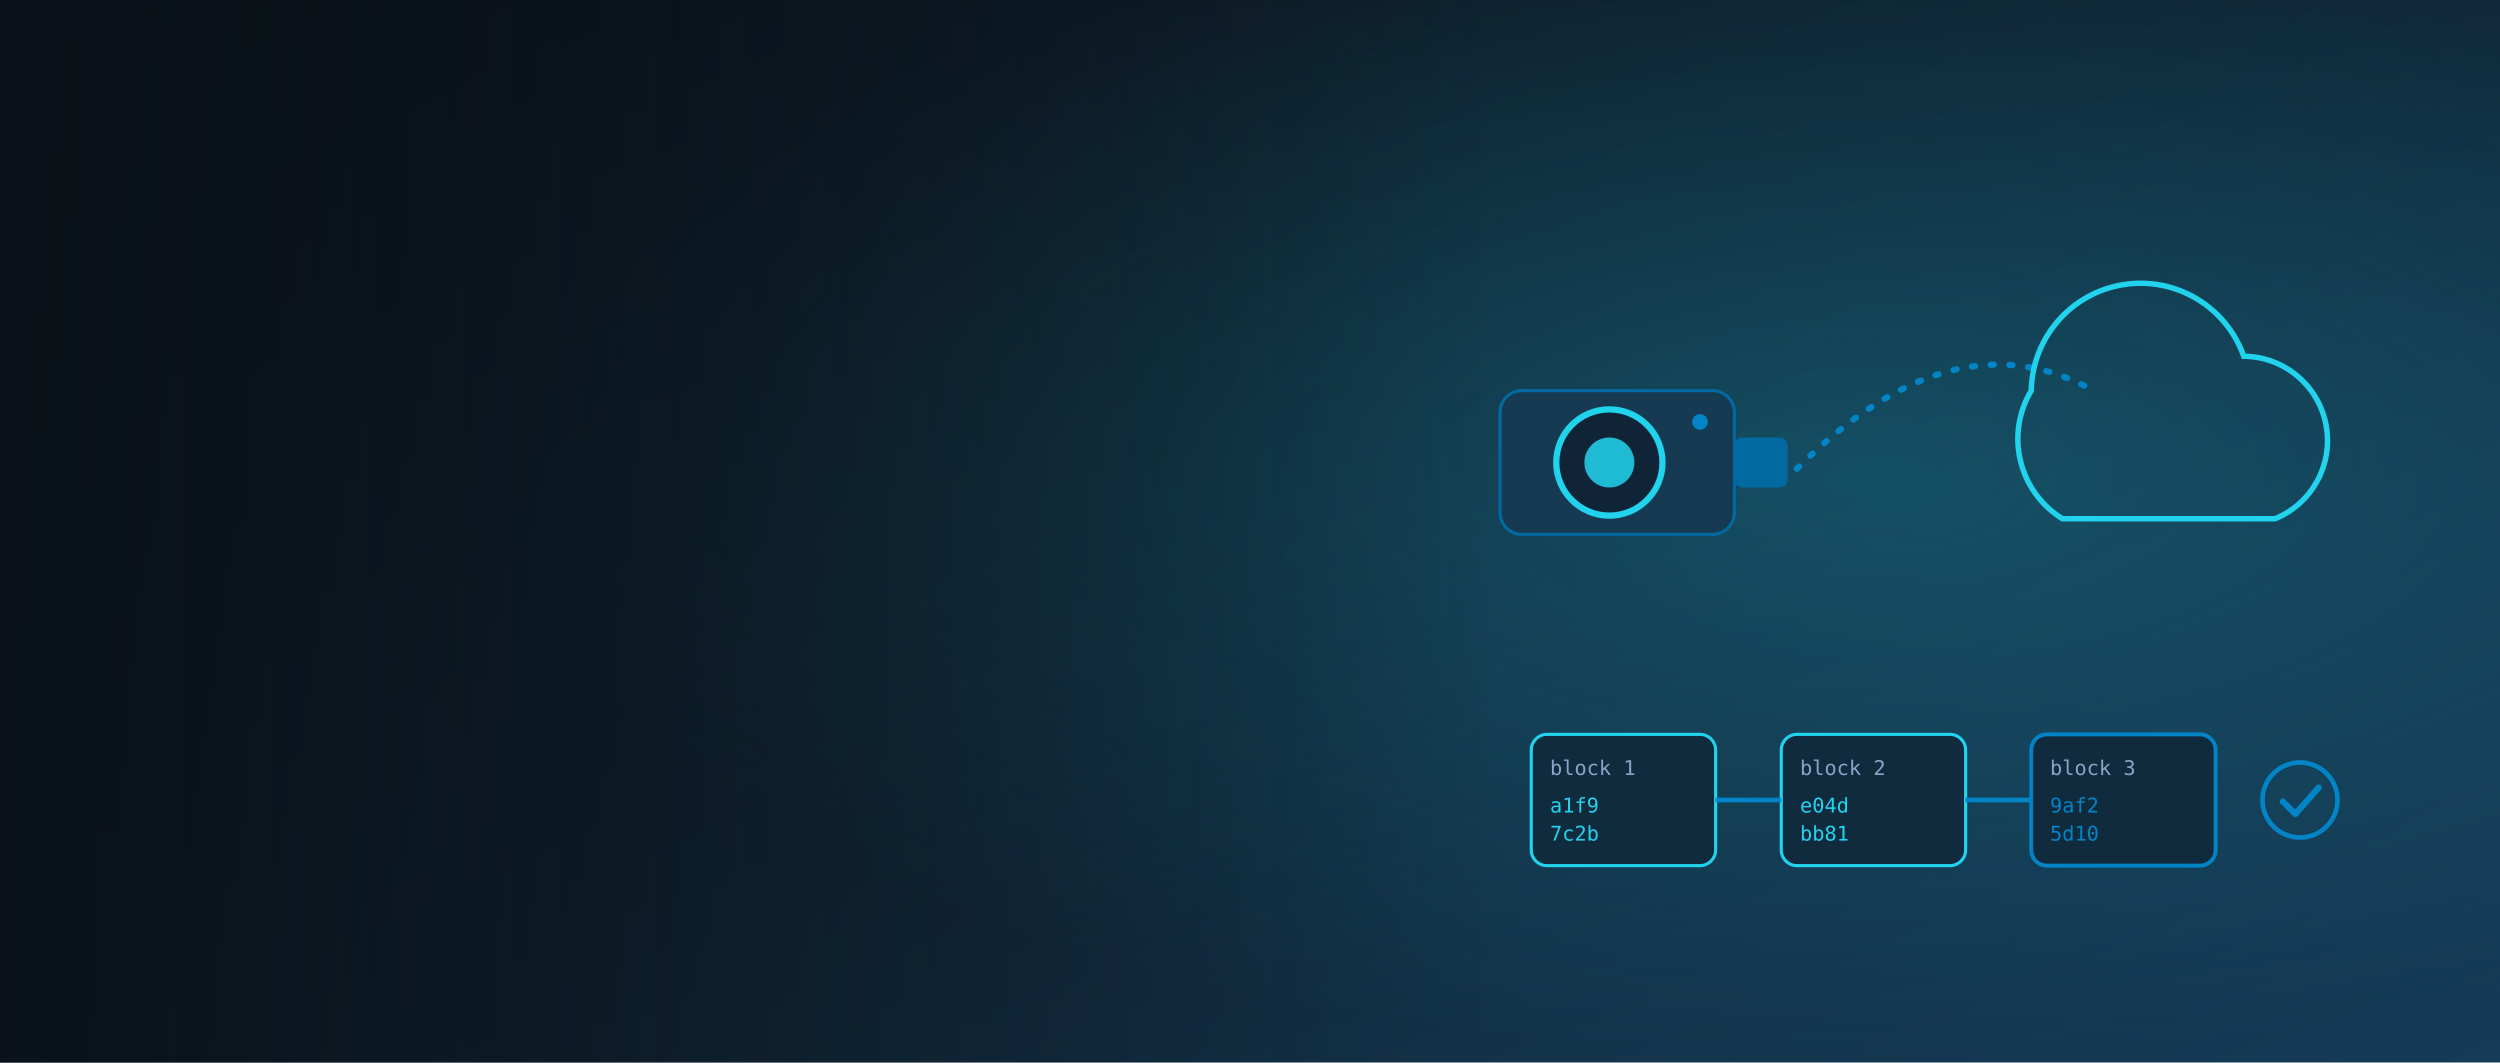
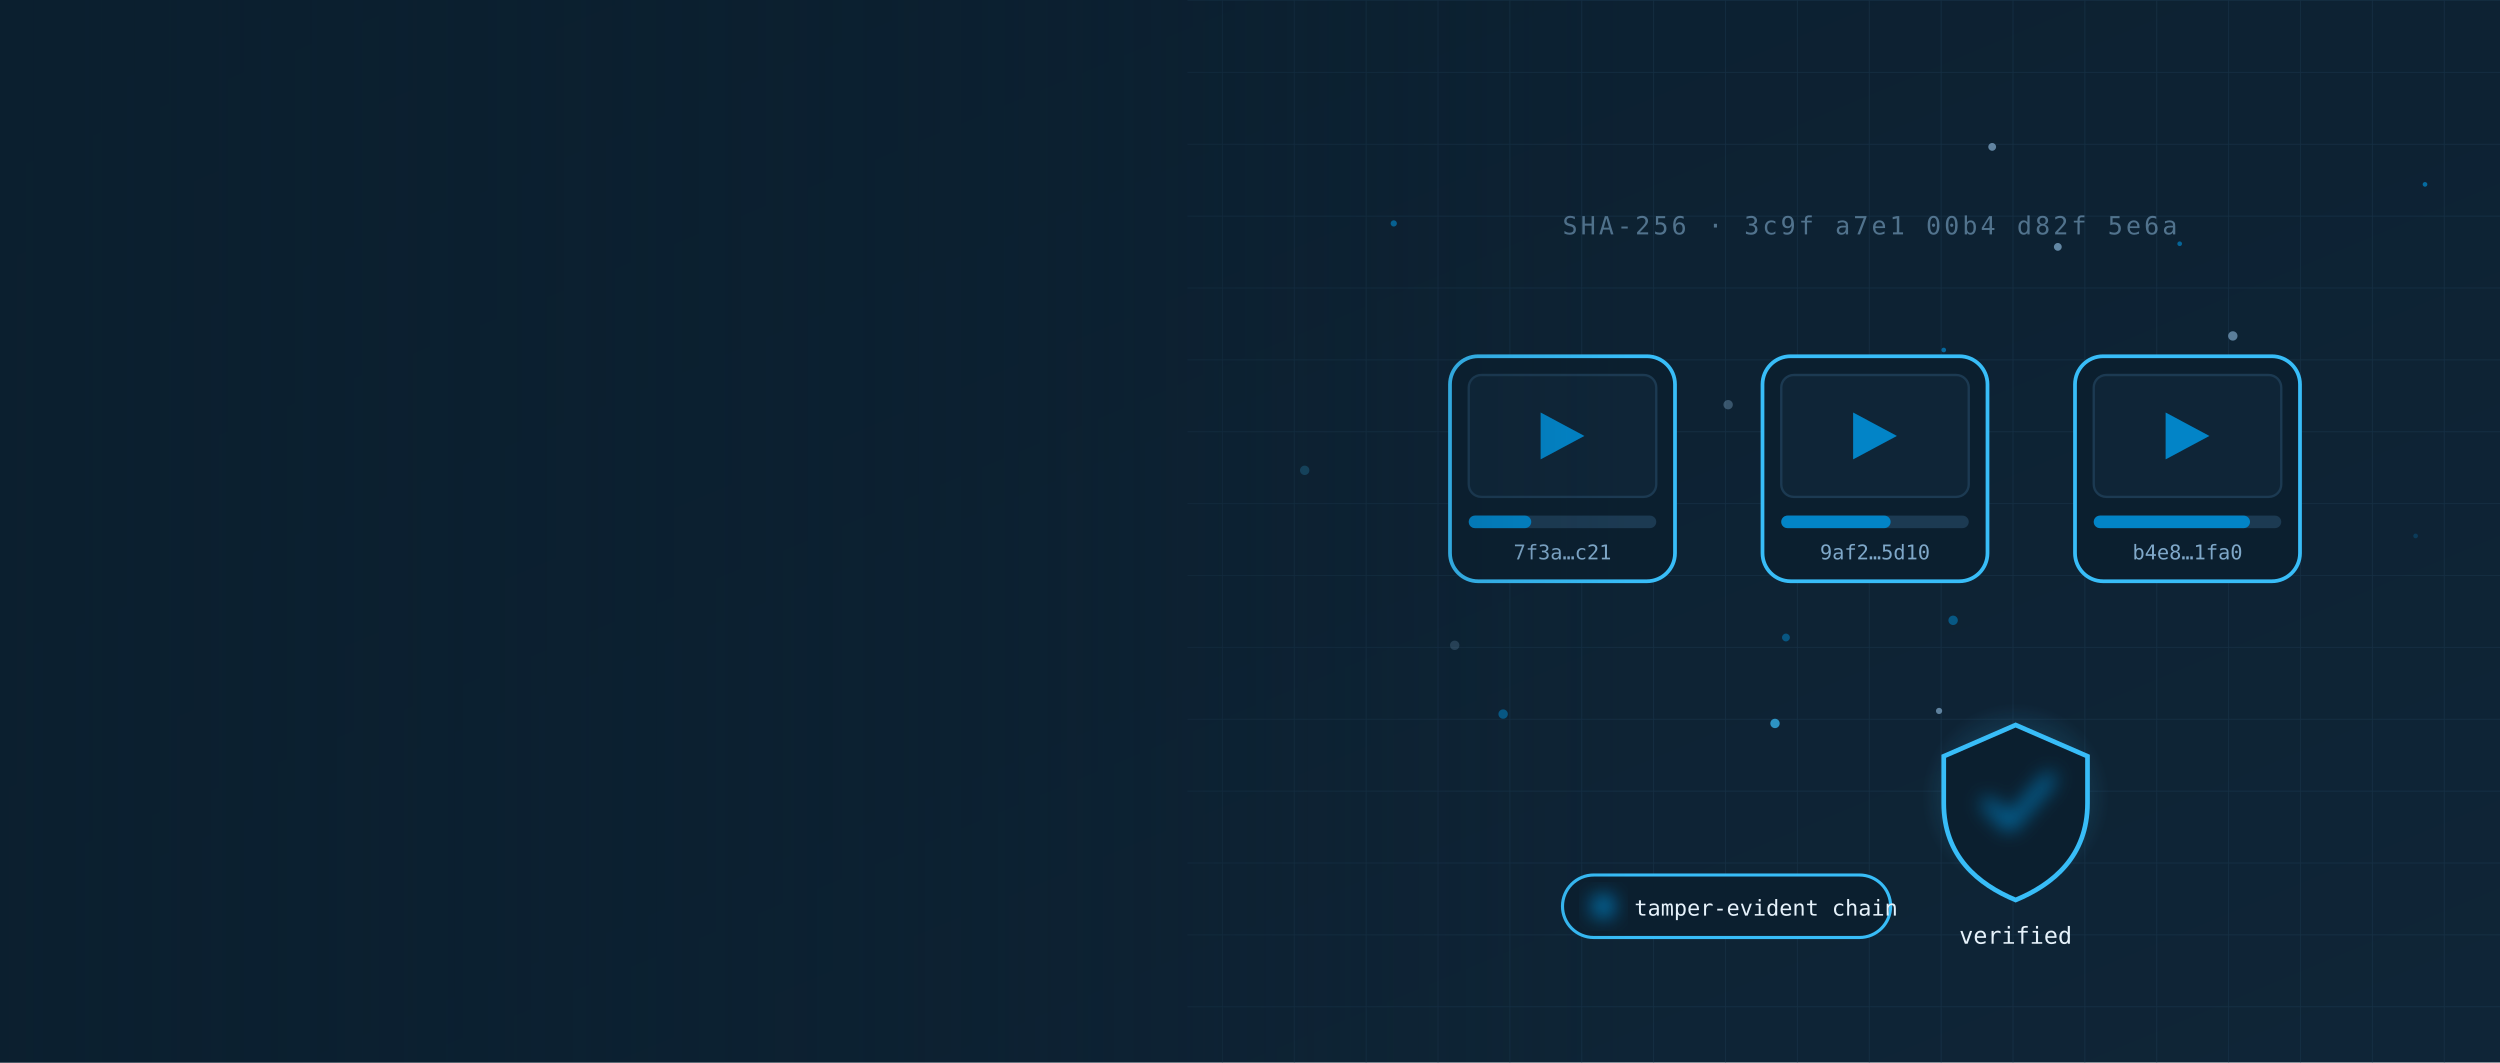
- <svg xmlns="http://www.w3.org/2000/svg" viewBox="0 0 1600 680" width="1600" height="680" role="img" aria-label="CloudBridge">
+ <svg xmlns="http://www.w3.org/2000/svg" viewBox="0 0 1600 680" width="1600" height="680" role="img" aria-label="CloudBridge — verifiable cloud video with SHA-256 hash chain">
  <defs>
    <linearGradient id="bg3" x1="0" y1="0" x2="1" y2="1">
-       <stop offset="0" stop-color="#0A1118" />
-       <stop offset="1" stop-color="#153b57" />
+       <stop offset="0" stop-color="#0B1F2F" />
+       <stop offset="1" stop-color="#0F2537" />
    </linearGradient>
    <linearGradient id="scrim3" x1="0" y1="0" x2="1" y2="0">
-       <stop offset="0" stop-color="#0A1118" stop-opacity="0.96" />
-       <stop offset="0.5" stop-color="#0A1118" stop-opacity="0.5" />
-       <stop offset="1" stop-color="#0A1118" stop-opacity="0" />
+       <stop offset="0" stop-color="#0B1F2F" stop-opacity="0.97" />
+       <stop offset="0.55" stop-color="#0B1F2F" stop-opacity="0.55" />
+       <stop offset="1" stop-color="#0B1F2F" stop-opacity="0" />
    </linearGradient>
-     <radialGradient id="glow3" cx="0.75" cy="0.45" r="0.55">
-       <stop offset="0" stop-color="#22D3EE" stop-opacity="0.22" />
-       <stop offset="1" stop-color="#22D3EE" stop-opacity="0" />
+     <radialGradient id="halA3" cx="0.5" cy="0.5" r="0.5">
+       <stop offset="0" stop-color="#38BDF8" stop-opacity="0.95" />
+       <stop offset="1" stop-color="#38BDF8" stop-opacity="0" />
    </radialGradient>
+     <radialGradient id="halB3" cx="0.5" cy="0.5" r="0.5">
+       <stop offset="0" stop-color="#0284C7" stop-opacity="0.95" />
+       <stop offset="1" stop-color="#0284C7" stop-opacity="0" />
+     </radialGradient>
+     <linearGradient id="beam3" x1="0" y1="0" x2="1" y2="0">
+       <stop offset="0" stop-color="#0284C7" stop-opacity="0" />
+       <stop offset="1" stop-color="#0284C7" stop-opacity="0.9" />
+     </linearGradient>
+     <filter id="glow3" x="-60%" y="-60%" width="220%" height="220%">
+       <feGaussianBlur stdDeviation="6" />
+     </filter>
+     <pattern id="grid3" width="46" height="46" patternUnits="userSpaceOnUse">
+       <path d="M46 0 H0 V46" fill="none" stroke="#1c3a52" stroke-width="1" opacity="0.5" />
+     </pattern>
  </defs>
  <rect width="1600" height="680" fill="url(#bg3)" />
-   <rect width="1600" height="680" fill="url(#glow3)" />
-   <g transform="translate(960 250)">
-     <rect x="0" y="0" width="150" height="92" rx="14" fill="#163a52" stroke="#0369A1" stroke-width="2" />
-     <circle cx="70" cy="46" r="34" fill="#0F2537" stroke="#22D3EE" stroke-width="4" />
-     <circle cx="70" cy="46" r="16" fill="#22D3EE" opacity="0.85" />
-     <rect x="150" y="30" width="34" height="32" rx="5" fill="#0369A1" />
-     <circle cx="128" cy="20" r="5" fill="#0284C7" />
+   <rect x="760" width="840" height="680" fill="url(#grid3)" />
+   <g>
+     <circle cx="996" cy="364" r="2.5" fill="#7fa8c9" opacity="0.51" />
+     <circle cx="1250" cy="397" r="3" fill="#0284C7" opacity="0.55" />
+     <circle cx="962" cy="457" r="3" fill="#0284C7" opacity="0.60" />
+     <circle cx="931" cy="413" r="3" fill="#7fa8c9" opacity="0.26" />
+     <circle cx="1395" cy="156" r="1.5" fill="#0284C7" opacity="0.68" />
+     <circle cx="1429" cy="215" r="3" fill="#7fa8c9" opacity="0.68" />
+     <circle cx="1136" cy="463" r="3" fill="#38BDF8" opacity="0.73" />
+     <circle cx="892" cy="143" r="2" fill="#0284C7" opacity="0.78" />
+     <circle cx="1143" cy="408" r="2.5" fill="#0284C7" opacity="0.53" />
+     <circle cx="1106" cy="259" r="3" fill="#7fa8c9" opacity="0.38" />
+     <circle cx="1069" cy="564" r="1.5" fill="#0284C7" opacity="0.80" />
+     <circle cx="1317" cy="158" r="2.5" fill="#7fa8c9" opacity="0.75" />
+     <circle cx="1241" cy="455" r="2" fill="#7fa8c9" opacity="0.71" />
+     <circle cx="1244" cy="224" r="1.5" fill="#0284C7" opacity="0.72" />
+     <circle cx="1552" cy="118" r="1.5" fill="#0284C7" opacity="0.74" />
+     <circle cx="835" cy="301" r="3" fill="#38BDF8" opacity="0.27" />
+     <circle cx="1275" cy="94" r="2.5" fill="#7fa8c9" opacity="0.73" />
+     <circle cx="1546" cy="343" r="1.5" fill="#0284C7" opacity="0.25" />
  </g>
-   <path d="M1150 300 Q1250 200 1340 250" fill="none" stroke="#0284C7" stroke-width="4" stroke-dasharray="2 10" stroke-linecap="round" />
-   <path d="M1300 250 a70 70 0 0 1 136 -22 a54 54 0 0 1 20 104 H1320 a60 60 0 0 1 -20 -82 Z" fill="none" stroke="#22D3EE" stroke-width="3.5" />
-   <g transform="translate(980 470)">
-     <g font-family="monospace" font-size="13" fill="#22D3EE">
-       <g>
-         <rect x="0" y="0" width="118" height="84" rx="10" fill="#102a3e" stroke="#22D3EE" stroke-width="2" />
-         <text x="12" y="26" fill="#8ea2c9">block 1</text>
-         <text x="12" y="50">a1f9</text>
-         <text x="12" y="68">7c2b</text>
-       </g>
-       <g transform="translate(160 0)">
-         <rect x="0" y="0" width="118" height="84" rx="10" fill="#102a3e" stroke="#22D3EE" stroke-width="2" />
-         <text x="12" y="26" fill="#8ea2c9">block 2</text>
-         <text x="12" y="50">e04d</text>
-         <text x="12" y="68">bb81</text>
-       </g>
-       <g transform="translate(320 0)">
-         <rect x="0" y="0" width="118" height="84" rx="10" fill="#102a3e" stroke="#0284C7" stroke-width="2.5" />
-         <text x="12" y="26" fill="#8ea2c9">block 3</text>
-         <text x="12" y="50" fill="#0284C7">9af2</text>
-         <text x="12" y="68" fill="#0284C7">5d10</text>
-       </g>
-     </g>
-     <g stroke="#0284C7" stroke-width="3">
-       <path d="M118 42 H160" />
-       <path d="M278 42 H320" />
-     </g>
-     <g transform="translate(470 20)">
-       <circle cx="22" cy="22" r="24" fill="none" stroke="#0284C7" stroke-width="3" />
-       <path d="M11 23 L19 31 L34 14" fill="none" stroke="#0284C7" stroke-width="4" stroke-linecap="round" stroke-linejoin="round" />
-     </g>
+   <g stroke="#0284C7" stroke-width="3" fill="none" filter="url(#glow3)" opacity="0.9">
+     <path d="M1150 300 C 1170 250 1182 250 1200 300" />
+     <path d="M1350 300 C 1370 250 1382 250 1400 300" />
  </g>
-   <rect width="960" height="680" fill="url(#scrim3)" />
+   <g transform="translate(928 228)">
+     <rect x="0" y="0" width="144" height="144" rx="18" fill="#0B1F2F" stroke="#38BDF8" stroke-width="2.4" />
+     <rect x="12" y="12" width="120" height="78" rx="8" fill="#0F2537" stroke="#1c3a52" stroke-width="1.5" />
+     <path d="M58 36 L86 51 L58 66 Z" fill="#0284C7" />
+     <rect x="12" y="102" width="120" height="8" rx="4" fill="#1c3a52" />
+     <rect x="12" y="102" width="40" height="8" rx="4" fill="#0284C7" />
+     <text x="72" y="130" text-anchor="middle" font-family="monospace" font-size="13" fill="#7fa8c9">7f3a…c21</text>
+   </g>
+   <g transform="translate(1128 228)">
+     <rect x="0" y="0" width="144" height="144" rx="18" fill="#0B1F2F" stroke="#38BDF8" stroke-width="2.4" />
+     <rect x="12" y="12" width="120" height="78" rx="8" fill="#0F2537" stroke="#1c3a52" stroke-width="1.5" />
+     <path d="M58 36 L86 51 L58 66 Z" fill="#0284C7" />
+     <rect x="12" y="102" width="120" height="8" rx="4" fill="#1c3a52" />
+     <rect x="12" y="102" width="70" height="8" rx="4" fill="#0284C7" />
+     <text x="72" y="130" text-anchor="middle" font-family="monospace" font-size="13" fill="#7fa8c9">9af2…5d10</text>
+   </g>
+   <g transform="translate(1328 228)">
+     <rect x="0" y="0" width="144" height="144" rx="18" fill="#0B1F2F" stroke="#38BDF8" stroke-width="2.4" />
+     <rect x="12" y="12" width="120" height="78" rx="8" fill="#0F2537" stroke="#1c3a52" stroke-width="1.5" />
+     <path d="M58 36 L86 51 L58 66 Z" fill="#0284C7" />
+     <rect x="12" y="102" width="120" height="8" rx="4" fill="#1c3a52" />
+     <rect x="12" y="102" width="100" height="8" rx="4" fill="#0284C7" />
+     <text x="72" y="130" text-anchor="middle" font-family="monospace" font-size="13" fill="#7fa8c9">b4e8…1fa0</text>
+   </g>
+   <g transform="translate(1250 470)">
+     <circle cx="40" cy="40" r="60" fill="url(#halA3)" opacity="0.4" />
+     <path d="M40 -6 L86 14 V44 C86 78 64 96 40 106 C16 96 -6 78 -6 44 V14 Z" fill="#0B1F2F" stroke="#38BDF8" stroke-width="3" />
+     <path d="M22 44 L36 58 L62 28" fill="none" stroke="#0284C7" stroke-width="6" stroke-linecap="round" stroke-linejoin="round" filter="url(#glow3)" />
+     <text x="40" y="134" text-anchor="middle" font-family="monospace" font-size="15" fill="#e6f2fb">verified</text>
+   </g>
+   <text x="1000" y="150" font-family="monospace" font-size="16" fill="#7fa8c9" opacity="0.6" letter-spacing="2">SHA-256 · 3c9f a7e1 00b4 d82f 5e6a</text>
+   <g transform="translate(1000 560)">
+     <rect x="0" y="0" width="210" height="40" rx="20" fill="#0B1F2F" stroke="#38BDF8" stroke-width="2" />
+     <circle cx="26" cy="20" r="7" fill="#0284C7" filter="url(#glow3)" />
+     <text x="46" y="26" font-family="monospace" font-size="14" fill="#e6f2fb">tamper-evident chain</text>
+   </g>
+   <rect width="1040" height="680" fill="url(#scrim3)" />
</svg>
